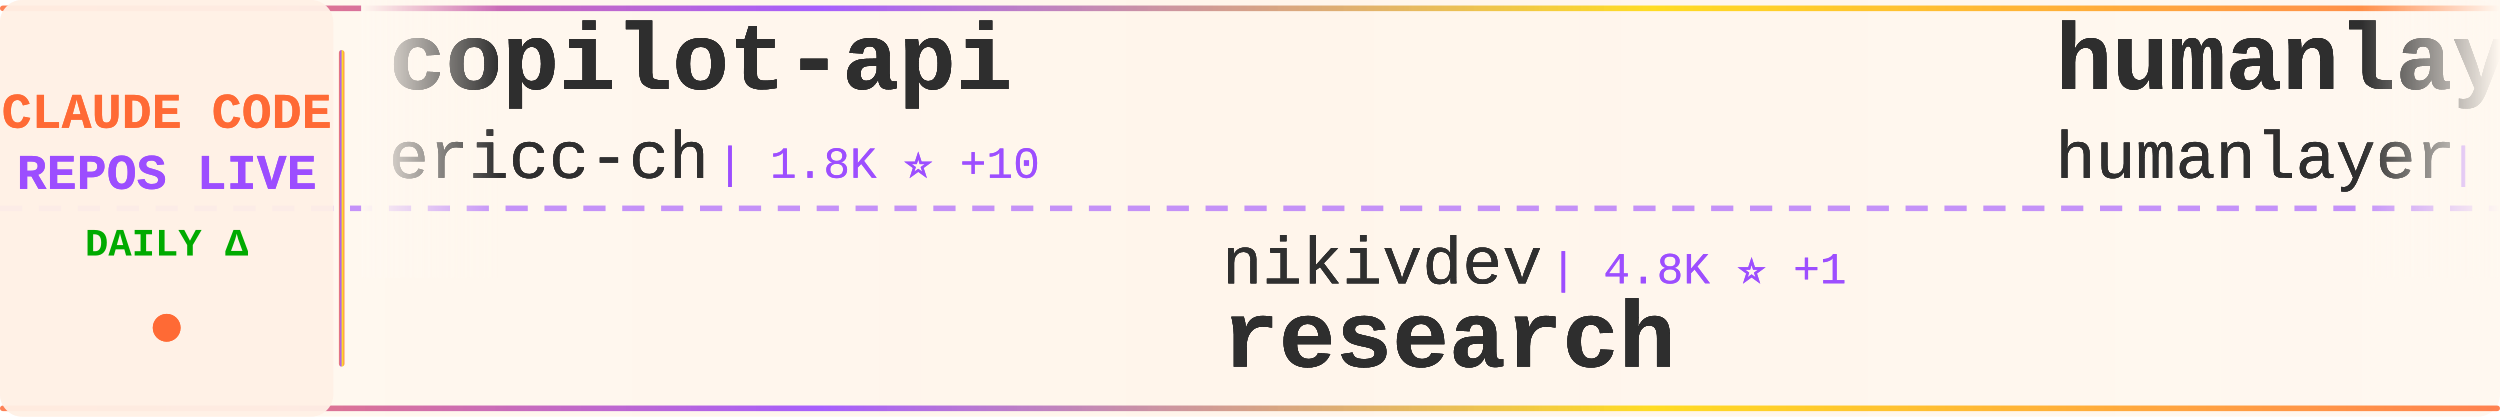
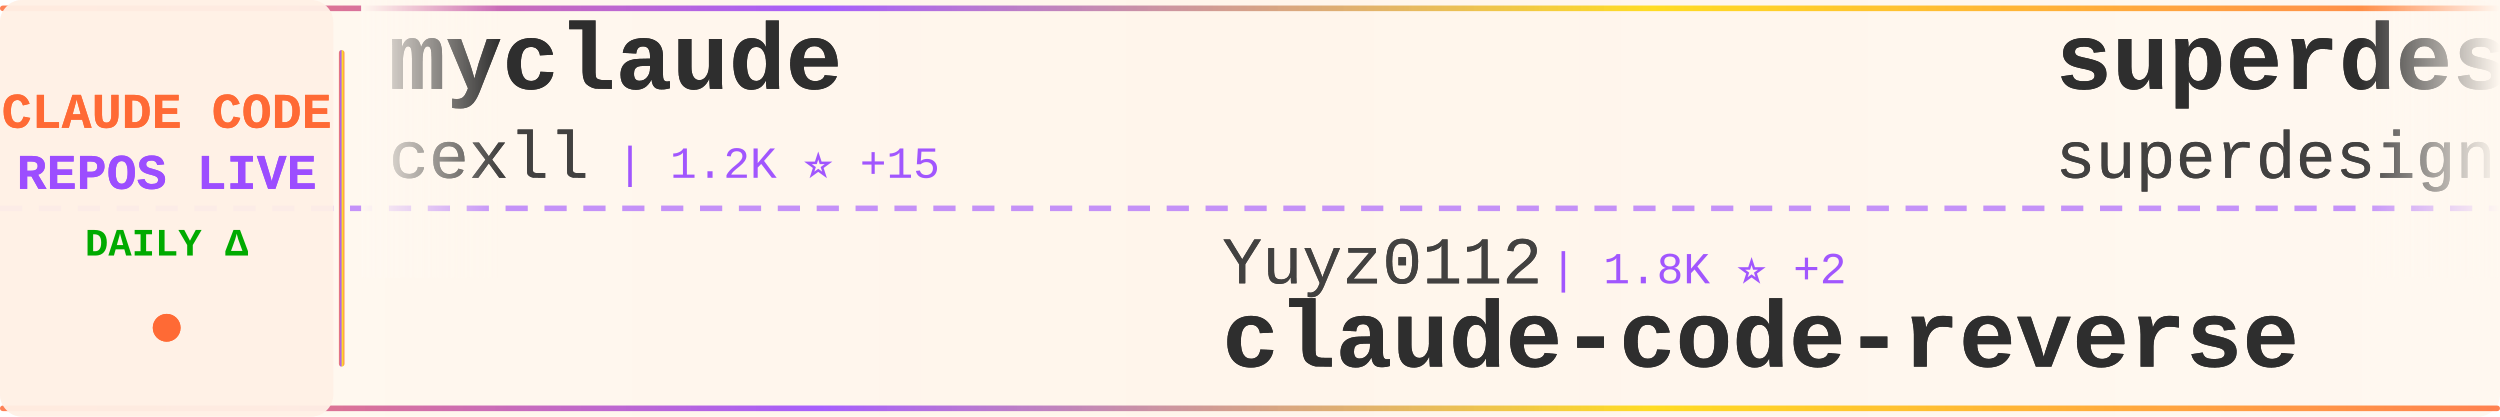
<svg xmlns="http://www.w3.org/2000/svg" width="900" height="150">
  <defs>
    <linearGradient id="tickerBg" x1="0%" y1="0%" x2="100%" y2="0%">
      <stop offset="0%" style="stop-color:#fff8f0;stop-opacity:0.98" />
      <stop offset="50%" style="stop-color:#fff5eb;stop-opacity:1" />
      <stop offset="100%" style="stop-color:#fff8f0;stop-opacity:0.98" />
    </linearGradient>
    <linearGradient id="borderGrad" x1="0%" y1="0%" x2="100%" y2="0%">
      <stop offset="0%" style="stop-color:#FF6B35;stop-opacity:0.85">
        <animate attributeName="stop-opacity" values="0.85;1;0.85" dur="2s" repeatCount="indefinite" />
      </stop>
      <stop offset="33%" style="stop-color:#9C4EFF;stop-opacity:0.9">
        <animate attributeName="stop-opacity" values="0.9;1;0.9" dur="2.2s" repeatCount="indefinite" />
      </stop>
      <stop offset="66%" style="stop-color:#FFD700;stop-opacity:0.85">
        <animate attributeName="stop-opacity" values="0.85;1;0.85" dur="1.8s" repeatCount="indefinite" />
      </stop>
      <stop offset="100%" style="stop-color:#FF6B35;stop-opacity:0.85">
        <animate attributeName="stop-opacity" values="0.85;1;0.85" dur="2s" repeatCount="indefinite" />
      </stop>
    </linearGradient>
    <filter id="textGlow">
      <feGaussianBlur stdDeviation="0.15" result="coloredBlur" />
      <feMerge>
        <feMergeNode in="coloredBlur" />
        <feMergeNode in="SourceGraphic" />
      </feMerge>
    </filter>
    <filter id="metricGlow">
      <feGaussianBlur stdDeviation="0.2" result="coloredBlur" />
      <feMerge>
        <feMergeNode in="coloredBlur" />
        <feMergeNode in="SourceGraphic" />
      </feMerge>
    </filter>
    <linearGradient id="leftFade" x1="0%" y1="0%" x2="100%" y2="0%">
      <stop offset="0%" style="stop-color:#fff8f0;stop-opacity:1" />
      <stop offset="100%" style="stop-color:#fff8f0;stop-opacity:0" />
    </linearGradient>
    <linearGradient id="rightFade" x1="0%" y1="0%" x2="100%" y2="0%">
      <stop offset="0%" style="stop-color:#fff8f0;stop-opacity:0" />
      <stop offset="100%" style="stop-color:#fff8f0;stop-opacity:1" />
    </linearGradient>
  </defs>
  <rect width="900" height="150" fill="url(#tickerBg)" rx="8" />
  <rect x="0" y="2" width="900" height="2" fill="url(#borderGrad)" rx="1" />
  <rect x="0" y="146" width="900" height="2" fill="url(#borderGrad)" rx="1" />
  <line x1="0" y1="75" x2="900" y2="75" stroke="#9C4EFF" stroke-width="2" stroke-dasharray="8 6" opacity="0.6" />
  <rect x="0" y="0" width="120" height="150" fill="#fff0e6" opacity="0.95" rx="8" />
  <text x="60" y="46" font-family="'Courier New', monospace" font-size="18" font-weight="bold" fill="#FF6B35" text-anchor="middle" filter="url(#textGlow)">
    CLAUDE CODE
  </text>
  <text x="60" y="68" font-family="'Courier New', monospace" font-size="18" font-weight="bold" fill="#9C4EFF" text-anchor="middle" filter="url(#textGlow)">
    REPOS LIVE
  </text>
  <text x="60" y="92" font-family="'Courier New', monospace" font-size="14" font-weight="bold" fill="#00aa00" text-anchor="middle">
    DAILY Δ
  </text>
  <circle cx="60" cy="118" r="5" fill="#FF6B35" filter="url(#metricGlow)">
    <animate attributeName="r" values="4;6;4" dur="1.5s" repeatCount="indefinite" />
    <animate attributeName="opacity" values="0.6;1;0.6" dur="1.5s" repeatCount="indefinite" />
  </circle>
  <rect x="122" y="18" width="2" height="114" fill="url(#borderGrad)" rx="1" />
  <clipPath id="tickerClip">
    <rect x="130" y="0" width="770" height="150" />
  </clipPath>
  <g clip-path="url(#tickerClip)">
-     <g id="tickerItems1">
+     <g id="tickerItems">
      <animateTransform attributeName="transform" attributeType="XML" type="translate" from="0 0" to="-3000 0" dur="54s" repeatCount="indefinite" />
      <g transform="translate(0, 0)">
-         <text x="140" y="32" font-family="'Courier New', monospace" font-size="34" font-weight="bold" fill="#2d2d2d" filter="url(#textGlow)">copilot-api</text>
-         <text x="140" y="64" font-family="'Courier New', monospace" font-size="24" font-weight="normal" fill="#2d2d2d" opacity="0.9" filter="url(#textGlow)">ericc-ch</text>
-         <text x="258" y="64" font-family="'Courier New', monospace" font-size="16" font-weight="normal" fill="#9C4EFF" opacity="0.95"> | 1.8K ⭐ +10</text>
+         <text x="140" y="32" font-family="'Courier New', monospace" font-size="34" font-weight="bold" fill="#2d2d2d" filter="url(#textGlow)">myclaude</text>
+         <text x="140" y="64" font-family="'Courier New', monospace" font-size="24" font-weight="normal" fill="#2d2d2d" opacity="0.9" filter="url(#textGlow)">cexll</text>
+         <text x="222" y="64" font-family="'Courier New', monospace" font-size="16" font-weight="normal" fill="#9C4EFF" opacity="0.95"> | 1.2K ⭐ +15</text>
      </g>
      <g transform="translate(300, 0)">
-         <text x="140" y="102" font-family="'Courier New', monospace" font-size="24" font-weight="normal" fill="#2d2d2d" opacity="0.9" filter="url(#textGlow)">nikivdev</text>
-         <text x="258" y="102" font-family="'Courier New', monospace" font-size="16" font-weight="normal" fill="#9C4EFF" opacity="0.95"> | 4.8K ⭐ +1</text>
-         <text x="140" y="132" font-family="'Courier New', monospace" font-size="34" font-weight="bold" fill="#2d2d2d" filter="url(#textGlow)">research</text>
+         <text x="140" y="102" font-family="'Courier New', monospace" font-size="24" font-weight="normal" fill="#2d2d2d" opacity="0.9" filter="url(#textGlow)">Yuyz0112</text>
+         <text x="258" y="102" font-family="'Courier New', monospace" font-size="16" font-weight="normal" fill="#9C4EFF" opacity="0.95"> | 1.8K ⭐ +2</text>
+         <text x="140" y="132" font-family="'Courier New', monospace" font-size="34" font-weight="bold" fill="#2d2d2d" filter="url(#textGlow)">claude-code-reverse</text>
      </g>
      <g transform="translate(600, 0)">
-         <text x="140" y="32" font-family="'Courier New', monospace" font-size="34" font-weight="bold" fill="#2d2d2d" filter="url(#textGlow)">humanlayer</text>
-         <text x="140" y="64" font-family="'Courier New', monospace" font-size="24" font-weight="normal" fill="#2d2d2d" opacity="0.9" filter="url(#textGlow)">humanlayer</text>
-         <text x="282" y="64" font-family="'Courier New', monospace" font-size="16" font-weight="normal" fill="#9C4EFF" opacity="0.95"> | 7.9K ⭐ +41</text>
+         <text x="140" y="32" font-family="'Courier New', monospace" font-size="34" font-weight="bold" fill="#2d2d2d" filter="url(#textGlow)">superdesign</text>
+         <text x="140" y="64" font-family="'Courier New', monospace" font-size="24" font-weight="normal" fill="#2d2d2d" opacity="0.9" filter="url(#textGlow)">superdesigndev</text>
+         <text x="330" y="64" font-family="'Courier New', monospace" font-size="16" font-weight="normal" fill="#9C4EFF" opacity="0.95"> | 5.5K ⭐ +8</text>
      </g>
      <g transform="translate(900, 0)">
-         <text x="140" y="102" font-family="'Courier New', monospace" font-size="24" font-weight="normal" fill="#2d2d2d" opacity="0.9" filter="url(#textGlow)">oraios</text>
-         <text x="234" y="102" font-family="'Courier New', monospace" font-size="16" font-weight="normal" fill="#9C4EFF" opacity="0.95"> | 17.2K ⭐ +37</text>
-         <text x="140" y="132" font-family="'Courier New', monospace" font-size="34" font-weight="bold" fill="#2d2d2d" filter="url(#textGlow)">serena</text>
+         <text x="140" y="102" font-family="'Courier New', monospace" font-size="24" font-weight="normal" fill="#2d2d2d" opacity="0.9" filter="url(#textGlow)">steipete</text>
+         <text x="258" y="102" font-family="'Courier New', monospace" font-size="16" font-weight="normal" fill="#9C4EFF" opacity="0.95"> | 5.3K ⭐ +8</text>
+         <text x="140" y="132" font-family="'Courier New', monospace" font-size="34" font-weight="bold" fill="#2d2d2d" filter="url(#textGlow)">agent-rules</text>
      </g>
      <g transform="translate(1200, 0)">
-         <text x="140" y="32" font-family="'Courier New', monospace" font-size="34" font-weight="bold" fill="#2d2d2d" filter="url(#textGlow)">mcp-shrimp-task-manager</text>
-         <text x="140" y="64" font-family="'Courier New', monospace" font-size="24" font-weight="normal" fill="#2d2d2d" opacity="0.9" filter="url(#textGlow)">cjo4m06</text>
-         <text x="246" y="64" font-family="'Courier New', monospace" font-size="16" font-weight="normal" fill="#9C4EFF" opacity="0.95"> | 1.9K ⭐</text>
+         <text x="140" y="32" font-family="'Courier New', monospace" font-size="34" font-weight="bold" fill="#2d2d2d" filter="url(#textGlow)">claude-code-ide.el</text>
+         <text x="140" y="64" font-family="'Courier New', monospace" font-size="24" font-weight="normal" fill="#2d2d2d" opacity="0.9" filter="url(#textGlow)">manzaltu</text>
+         <text x="258" y="64" font-family="'Courier New', monospace" font-size="16" font-weight="normal" fill="#9C4EFF" opacity="0.95"> | 1.2K ⭐ +1</text>
      </g>
      <g transform="translate(1500, 0)">
-         <text x="140" y="102" font-family="'Courier New', monospace" font-size="24" font-weight="normal" fill="#2d2d2d" opacity="0.9" filter="url(#textGlow)">0xfurai</text>
-         <text x="246" y="102" font-family="'Courier New', monospace" font-size="16" font-weight="normal" fill="#9C4EFF" opacity="0.95"> | 572 ⭐</text>
-         <text x="140" y="132" font-family="'Courier New', monospace" font-size="34" font-weight="bold" fill="#2d2d2d" filter="url(#textGlow)">claude-code-subagents</text>
+         <text x="140" y="102" font-family="'Courier New', monospace" font-size="24" font-weight="normal" fill="#2d2d2d" opacity="0.9" filter="url(#textGlow)">czlonkowski</text>
+         <text x="294" y="102" font-family="'Courier New', monospace" font-size="16" font-weight="normal" fill="#9C4EFF" opacity="0.95"> | 10.8K ⭐ +24</text>
+         <text x="140" y="132" font-family="'Courier New', monospace" font-size="34" font-weight="bold" fill="#2d2d2d" filter="url(#textGlow)">n8n-mcp</text>
      </g>
      <g transform="translate(1800, 0)">
-         <text x="140" y="32" font-family="'Courier New', monospace" font-size="34" font-weight="bold" fill="#2d2d2d" filter="url(#textGlow)">claude-code-webui</text>
-         <text x="140" y="64" font-family="'Courier New', monospace" font-size="24" font-weight="normal" fill="#2d2d2d" opacity="0.9" filter="url(#textGlow)">sugyan</text>
-         <text x="234" y="64" font-family="'Courier New', monospace" font-size="16" font-weight="normal" fill="#9C4EFF" opacity="0.95"> | 742 ⭐ +1</text>
+         <text x="140" y="32" font-family="'Courier New', monospace" font-size="34" font-weight="bold" fill="#2d2d2d" filter="url(#textGlow)">superpowers</text>
+         <text x="140" y="64" font-family="'Courier New', monospace" font-size="24" font-weight="normal" fill="#2d2d2d" opacity="0.9" filter="url(#textGlow)">obra</text>
+         <text x="210" y="64" font-family="'Courier New', monospace" font-size="16" font-weight="normal" fill="#9C4EFF" opacity="0.95"> | 9.9K ⭐ +162</text>
      </g>
      <g transform="translate(2100, 0)">
-         <text x="140" y="102" font-family="'Courier New', monospace" font-size="24" font-weight="normal" fill="#2d2d2d" opacity="0.9" filter="url(#textGlow)">9j</text>
-         <text x="186" y="102" font-family="'Courier New', monospace" font-size="16" font-weight="normal" fill="#9C4EFF" opacity="0.95"> | 410 ⭐</text>
-         <text x="140" y="132" font-family="'Courier New', monospace" font-size="34" font-weight="bold" fill="#2d2d2d" filter="url(#textGlow)">claude-code-mux</text>
+         <text x="140" y="102" font-family="'Courier New', monospace" font-size="24" font-weight="normal" fill="#2d2d2d" opacity="0.9" filter="url(#textGlow)">winfunc</text>
+         <text x="246" y="102" font-family="'Courier New', monospace" font-size="16" font-weight="normal" fill="#9C4EFF" opacity="0.95"> | 19.2K ⭐ +25</text>
+         <text x="140" y="132" font-family="'Courier New', monospace" font-size="34" font-weight="bold" fill="#2d2d2d" filter="url(#textGlow)">opcode</text>
      </g>
      <g transform="translate(2400, 0)">
-         <text x="140" y="32" font-family="'Courier New', monospace" font-size="34" font-weight="bold" fill="#2d2d2d" filter="url(#textGlow)">claude-code-sub-agents</text>
-         <text x="140" y="64" font-family="'Courier New', monospace" font-size="24" font-weight="normal" fill="#2d2d2d" opacity="0.9" filter="url(#textGlow)">lst97</text>
-         <text x="222" y="64" font-family="'Courier New', monospace" font-size="16" font-weight="normal" fill="#9C4EFF" opacity="0.95"> | 1.2K ⭐ +3</text>
+         <text x="140" y="32" font-family="'Courier New', monospace" font-size="34" font-weight="bold" fill="#2d2d2d" filter="url(#textGlow)">agents</text>
+         <text x="140" y="64" font-family="'Courier New', monospace" font-size="24" font-weight="normal" fill="#2d2d2d" opacity="0.9" filter="url(#textGlow)">wshobson</text>
+         <text x="258" y="64" font-family="'Courier New', monospace" font-size="16" font-weight="normal" fill="#9C4EFF" opacity="0.95"> | 22.8K ⭐ +92</text>
      </g>
      <g transform="translate(2700, 0)">
-         <text x="140" y="102" font-family="'Courier New', monospace" font-size="24" font-weight="normal" fill="#2d2d2d" opacity="0.9" filter="url(#textGlow)">stevemolitor</text>
-         <text x="306" y="102" font-family="'Courier New', monospace" font-size="16" font-weight="normal" fill="#9C4EFF" opacity="0.95"> | 546 ⭐ +1</text>
-         <text x="140" y="132" font-family="'Courier New', monospace" font-size="34" font-weight="bold" fill="#2d2d2d" filter="url(#textGlow)">claude-code.el</text>
+         <text x="140" y="102" font-family="'Courier New', monospace" font-size="24" font-weight="normal" fill="#2d2d2d" opacity="0.9" filter="url(#textGlow)">anthropics</text>
+         <text x="282" y="102" font-family="'Courier New', monospace" font-size="16" font-weight="normal" fill="#9C4EFF" opacity="0.95"> | 46.0K ⭐ +151</text>
+         <text x="140" y="132" font-family="'Courier New', monospace" font-size="34" font-weight="bold" fill="#2d2d2d" filter="url(#textGlow)">claude-code</text>
      </g>
-     </g>
-     <g id="tickerItems2">
-       <animateTransform attributeName="transform" attributeType="XML" type="translate" from="3000 0" to="0 0" dur="54s" repeatCount="indefinite" />
-       <g transform="translate(0, 0)">
-         <text x="140" y="32" font-family="'Courier New', monospace" font-size="34" font-weight="bold" fill="#2d2d2d" filter="url(#textGlow)">copilot-api</text>
-         <text x="140" y="64" font-family="'Courier New', monospace" font-size="24" font-weight="normal" fill="#2d2d2d" opacity="0.9" filter="url(#textGlow)">ericc-ch</text>
-         <text x="258" y="64" font-family="'Courier New', monospace" font-size="16" font-weight="normal" fill="#9C4EFF" opacity="0.95"> | 1.8K ⭐ +10</text>
+       <g transform="translate(3000, 0)">
+         <text x="140" y="32" font-family="'Courier New', monospace" font-size="34" font-weight="bold" fill="#2d2d2d" filter="url(#textGlow)">myclaude</text>
+         <text x="140" y="64" font-family="'Courier New', monospace" font-size="24" font-weight="normal" fill="#2d2d2d" opacity="0.9" filter="url(#textGlow)">cexll</text>
+         <text x="222" y="64" font-family="'Courier New', monospace" font-size="16" font-weight="normal" fill="#9C4EFF" opacity="0.95"> | 1.2K ⭐ +15</text>
      </g>
-       <g transform="translate(300, 0)">
-         <text x="140" y="102" font-family="'Courier New', monospace" font-size="24" font-weight="normal" fill="#2d2d2d" opacity="0.9" filter="url(#textGlow)">nikivdev</text>
-         <text x="258" y="102" font-family="'Courier New', monospace" font-size="16" font-weight="normal" fill="#9C4EFF" opacity="0.95"> | 4.8K ⭐ +1</text>
-         <text x="140" y="132" font-family="'Courier New', monospace" font-size="34" font-weight="bold" fill="#2d2d2d" filter="url(#textGlow)">research</text>
+       <g transform="translate(3300, 0)">
+         <text x="140" y="102" font-family="'Courier New', monospace" font-size="24" font-weight="normal" fill="#2d2d2d" opacity="0.9" filter="url(#textGlow)">Yuyz0112</text>
+         <text x="258" y="102" font-family="'Courier New', monospace" font-size="16" font-weight="normal" fill="#9C4EFF" opacity="0.95"> | 1.8K ⭐ +2</text>
+         <text x="140" y="132" font-family="'Courier New', monospace" font-size="34" font-weight="bold" fill="#2d2d2d" filter="url(#textGlow)">claude-code-reverse</text>
      </g>
-       <g transform="translate(600, 0)">
-         <text x="140" y="32" font-family="'Courier New', monospace" font-size="34" font-weight="bold" fill="#2d2d2d" filter="url(#textGlow)">humanlayer</text>
-         <text x="140" y="64" font-family="'Courier New', monospace" font-size="24" font-weight="normal" fill="#2d2d2d" opacity="0.9" filter="url(#textGlow)">humanlayer</text>
-         <text x="282" y="64" font-family="'Courier New', monospace" font-size="16" font-weight="normal" fill="#9C4EFF" opacity="0.95"> | 7.9K ⭐ +41</text>
+       <g transform="translate(3600, 0)">
+         <text x="140" y="32" font-family="'Courier New', monospace" font-size="34" font-weight="bold" fill="#2d2d2d" filter="url(#textGlow)">superdesign</text>
+         <text x="140" y="64" font-family="'Courier New', monospace" font-size="24" font-weight="normal" fill="#2d2d2d" opacity="0.9" filter="url(#textGlow)">superdesigndev</text>
+         <text x="330" y="64" font-family="'Courier New', monospace" font-size="16" font-weight="normal" fill="#9C4EFF" opacity="0.95"> | 5.5K ⭐ +8</text>
      </g>
-       <g transform="translate(900, 0)">
-         <text x="140" y="102" font-family="'Courier New', monospace" font-size="24" font-weight="normal" fill="#2d2d2d" opacity="0.9" filter="url(#textGlow)">oraios</text>
-         <text x="234" y="102" font-family="'Courier New', monospace" font-size="16" font-weight="normal" fill="#9C4EFF" opacity="0.95"> | 17.2K ⭐ +37</text>
-         <text x="140" y="132" font-family="'Courier New', monospace" font-size="34" font-weight="bold" fill="#2d2d2d" filter="url(#textGlow)">serena</text>
-       </g>
-       <g transform="translate(1200, 0)">
-         <text x="140" y="32" font-family="'Courier New', monospace" font-size="34" font-weight="bold" fill="#2d2d2d" filter="url(#textGlow)">mcp-shrimp-task-manager</text>
-         <text x="140" y="64" font-family="'Courier New', monospace" font-size="24" font-weight="normal" fill="#2d2d2d" opacity="0.9" filter="url(#textGlow)">cjo4m06</text>
-         <text x="246" y="64" font-family="'Courier New', monospace" font-size="16" font-weight="normal" fill="#9C4EFF" opacity="0.95"> | 1.9K ⭐</text>
-       </g>
-       <g transform="translate(1500, 0)">
-         <text x="140" y="102" font-family="'Courier New', monospace" font-size="24" font-weight="normal" fill="#2d2d2d" opacity="0.9" filter="url(#textGlow)">0xfurai</text>
-         <text x="246" y="102" font-family="'Courier New', monospace" font-size="16" font-weight="normal" fill="#9C4EFF" opacity="0.95"> | 572 ⭐</text>
-         <text x="140" y="132" font-family="'Courier New', monospace" font-size="34" font-weight="bold" fill="#2d2d2d" filter="url(#textGlow)">claude-code-subagents</text>
-       </g>
-       <g transform="translate(1800, 0)">
-         <text x="140" y="32" font-family="'Courier New', monospace" font-size="34" font-weight="bold" fill="#2d2d2d" filter="url(#textGlow)">claude-code-webui</text>
-         <text x="140" y="64" font-family="'Courier New', monospace" font-size="24" font-weight="normal" fill="#2d2d2d" opacity="0.9" filter="url(#textGlow)">sugyan</text>
-         <text x="234" y="64" font-family="'Courier New', monospace" font-size="16" font-weight="normal" fill="#9C4EFF" opacity="0.95"> | 742 ⭐ +1</text>
-       </g>
-       <g transform="translate(2100, 0)">
-         <text x="140" y="102" font-family="'Courier New', monospace" font-size="24" font-weight="normal" fill="#2d2d2d" opacity="0.9" filter="url(#textGlow)">9j</text>
-         <text x="186" y="102" font-family="'Courier New', monospace" font-size="16" font-weight="normal" fill="#9C4EFF" opacity="0.95"> | 410 ⭐</text>
-         <text x="140" y="132" font-family="'Courier New', monospace" font-size="34" font-weight="bold" fill="#2d2d2d" filter="url(#textGlow)">claude-code-mux</text>
-       </g>
-       <g transform="translate(2400, 0)">
-         <text x="140" y="32" font-family="'Courier New', monospace" font-size="34" font-weight="bold" fill="#2d2d2d" filter="url(#textGlow)">claude-code-sub-agents</text>
-         <text x="140" y="64" font-family="'Courier New', monospace" font-size="24" font-weight="normal" fill="#2d2d2d" opacity="0.9" filter="url(#textGlow)">lst97</text>
-         <text x="222" y="64" font-family="'Courier New', monospace" font-size="16" font-weight="normal" fill="#9C4EFF" opacity="0.95"> | 1.2K ⭐ +3</text>
-       </g>
-       <g transform="translate(2700, 0)">
-         <text x="140" y="102" font-family="'Courier New', monospace" font-size="24" font-weight="normal" fill="#2d2d2d" opacity="0.9" filter="url(#textGlow)">stevemolitor</text>
-         <text x="306" y="102" font-family="'Courier New', monospace" font-size="16" font-weight="normal" fill="#9C4EFF" opacity="0.95"> | 546 ⭐ +1</text>
-         <text x="140" y="132" font-family="'Courier New', monospace" font-size="34" font-weight="bold" fill="#2d2d2d" filter="url(#textGlow)">claude-code.el</text>
+       <g transform="translate(3900, 0)">
+         <text x="140" y="102" font-family="'Courier New', monospace" font-size="24" font-weight="normal" fill="#2d2d2d" opacity="0.9" filter="url(#textGlow)">steipete</text>
+         <text x="258" y="102" font-family="'Courier New', monospace" font-size="16" font-weight="normal" fill="#9C4EFF" opacity="0.95"> | 5.3K ⭐ +8</text>
+         <text x="140" y="132" font-family="'Courier New', monospace" font-size="34" font-weight="bold" fill="#2d2d2d" filter="url(#textGlow)">agent-rules</text>
      </g>
    </g>
  </g>
  <rect x="130" y="0" width="50" height="100" fill="url(#leftFade)" />
  <rect x="850" y="0" width="50" height="100" fill="url(#rightFade)" />
</svg>
